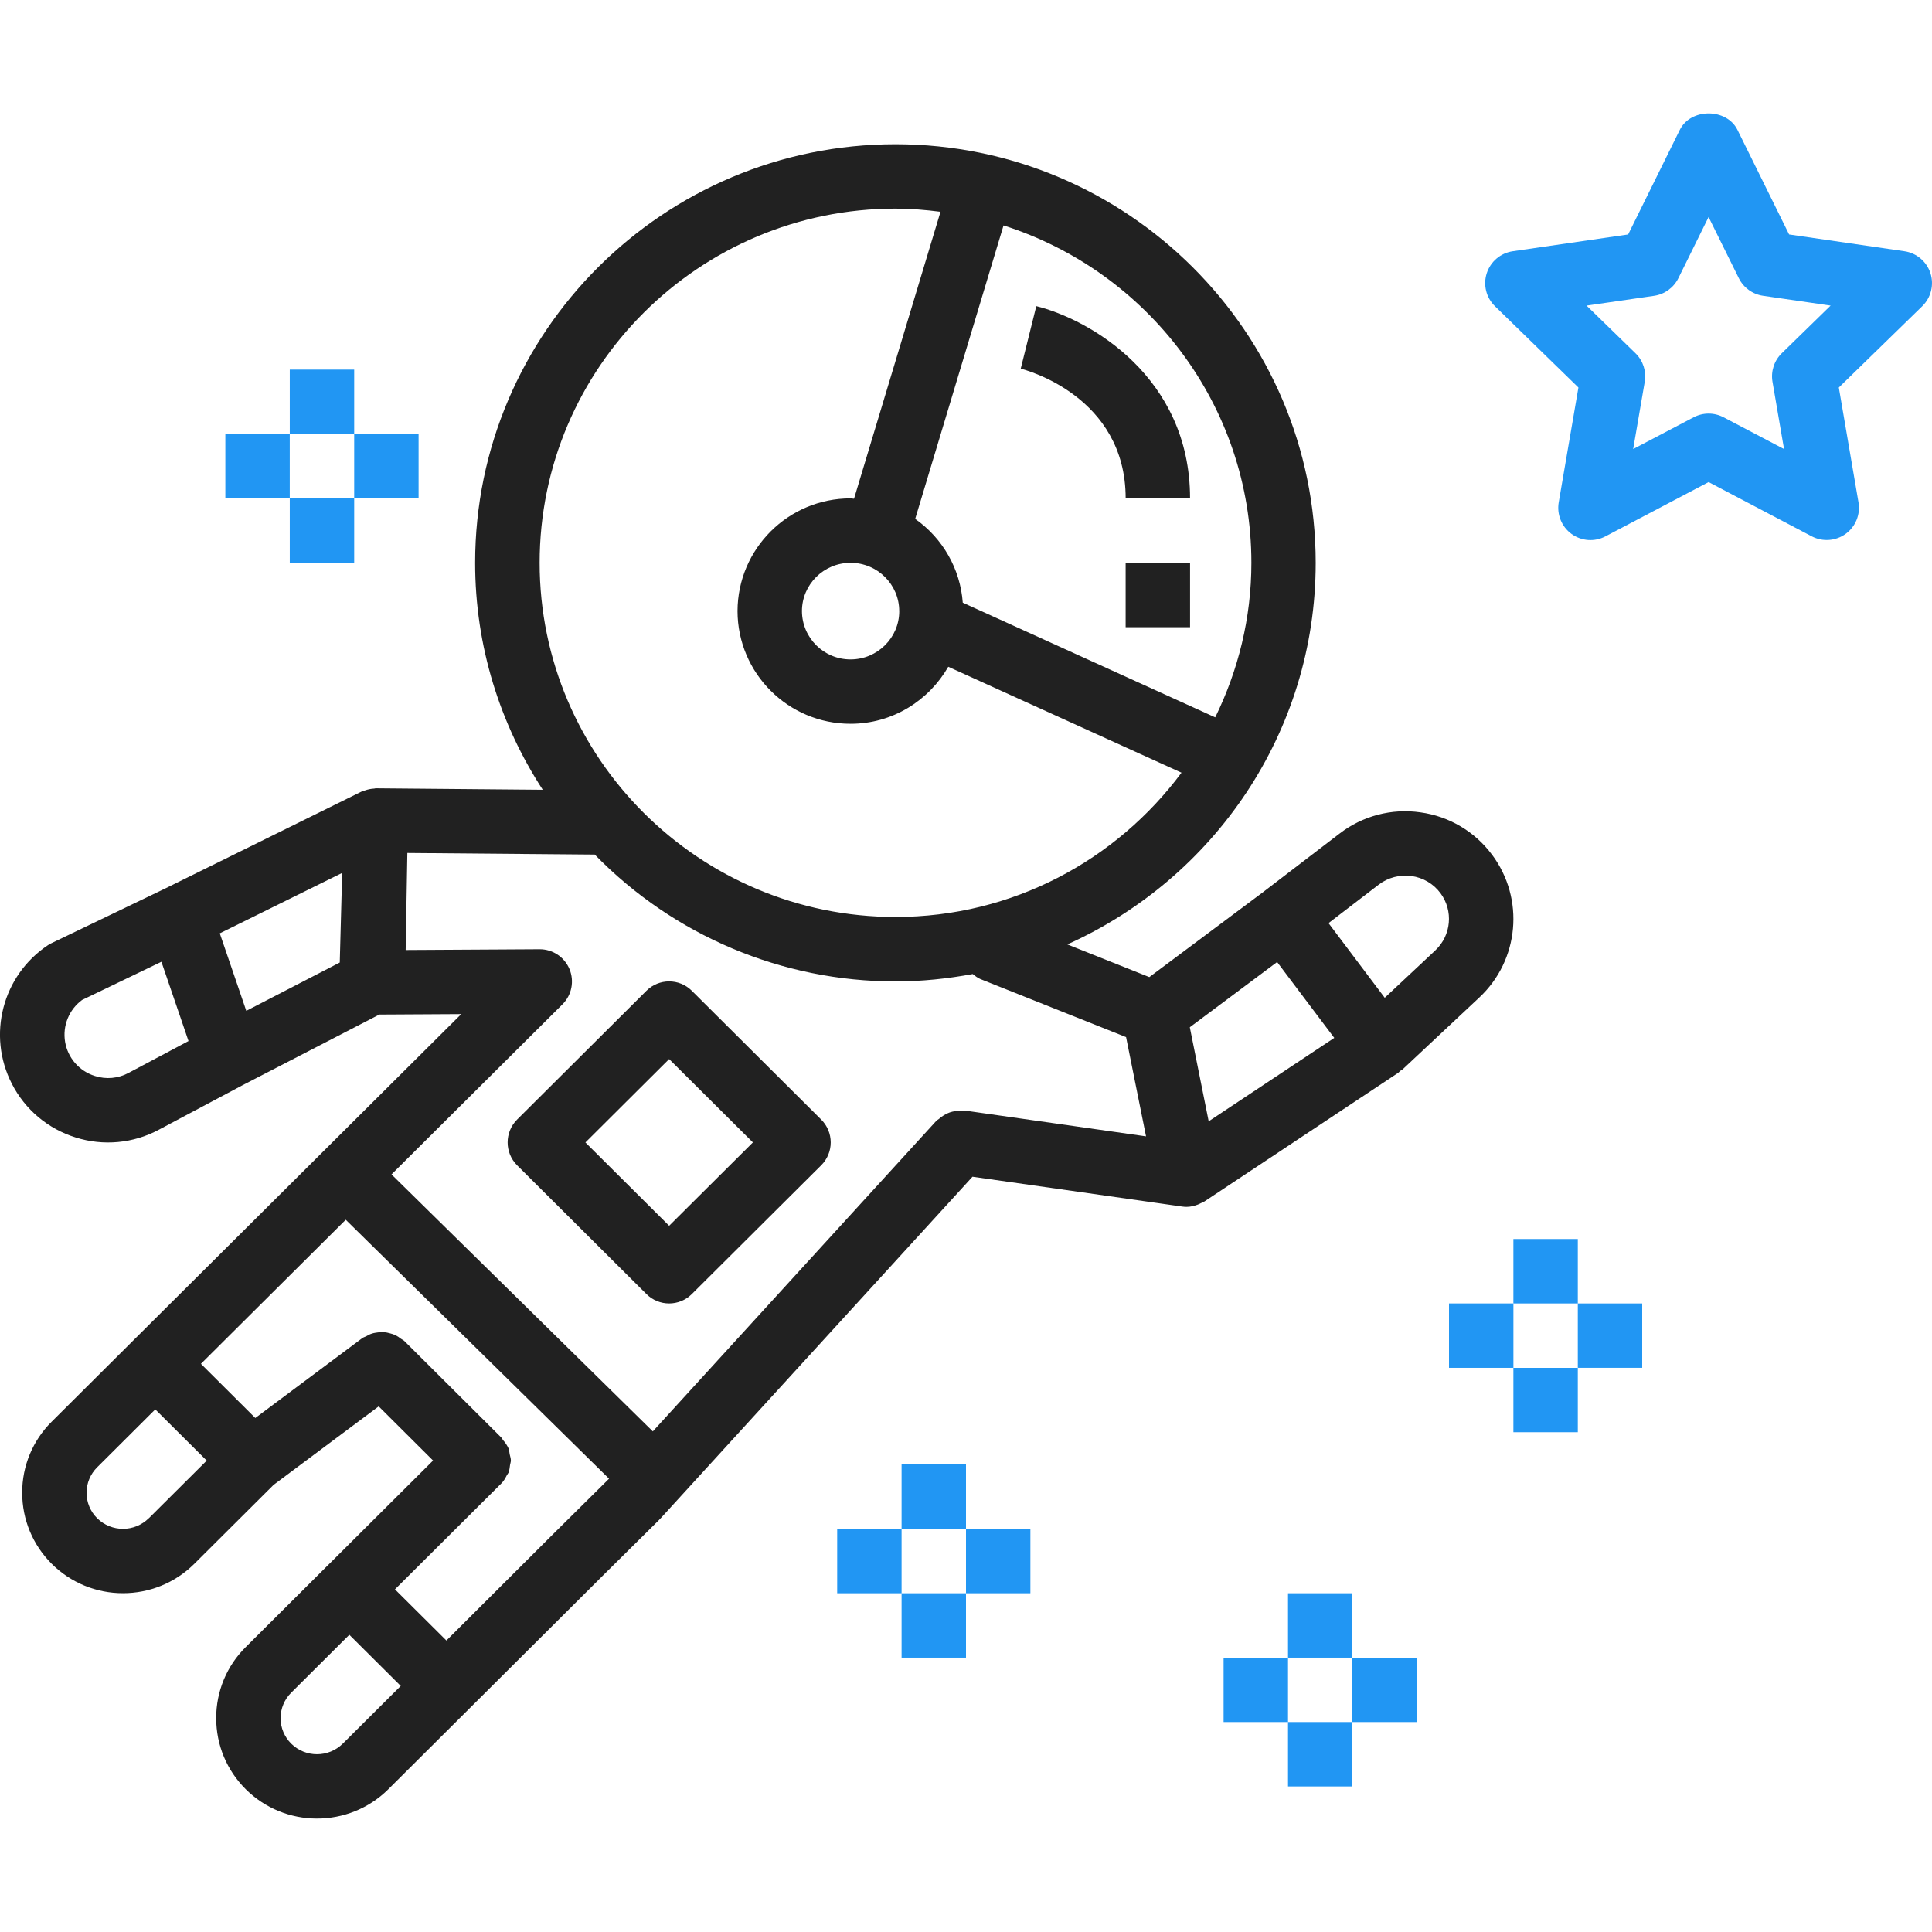
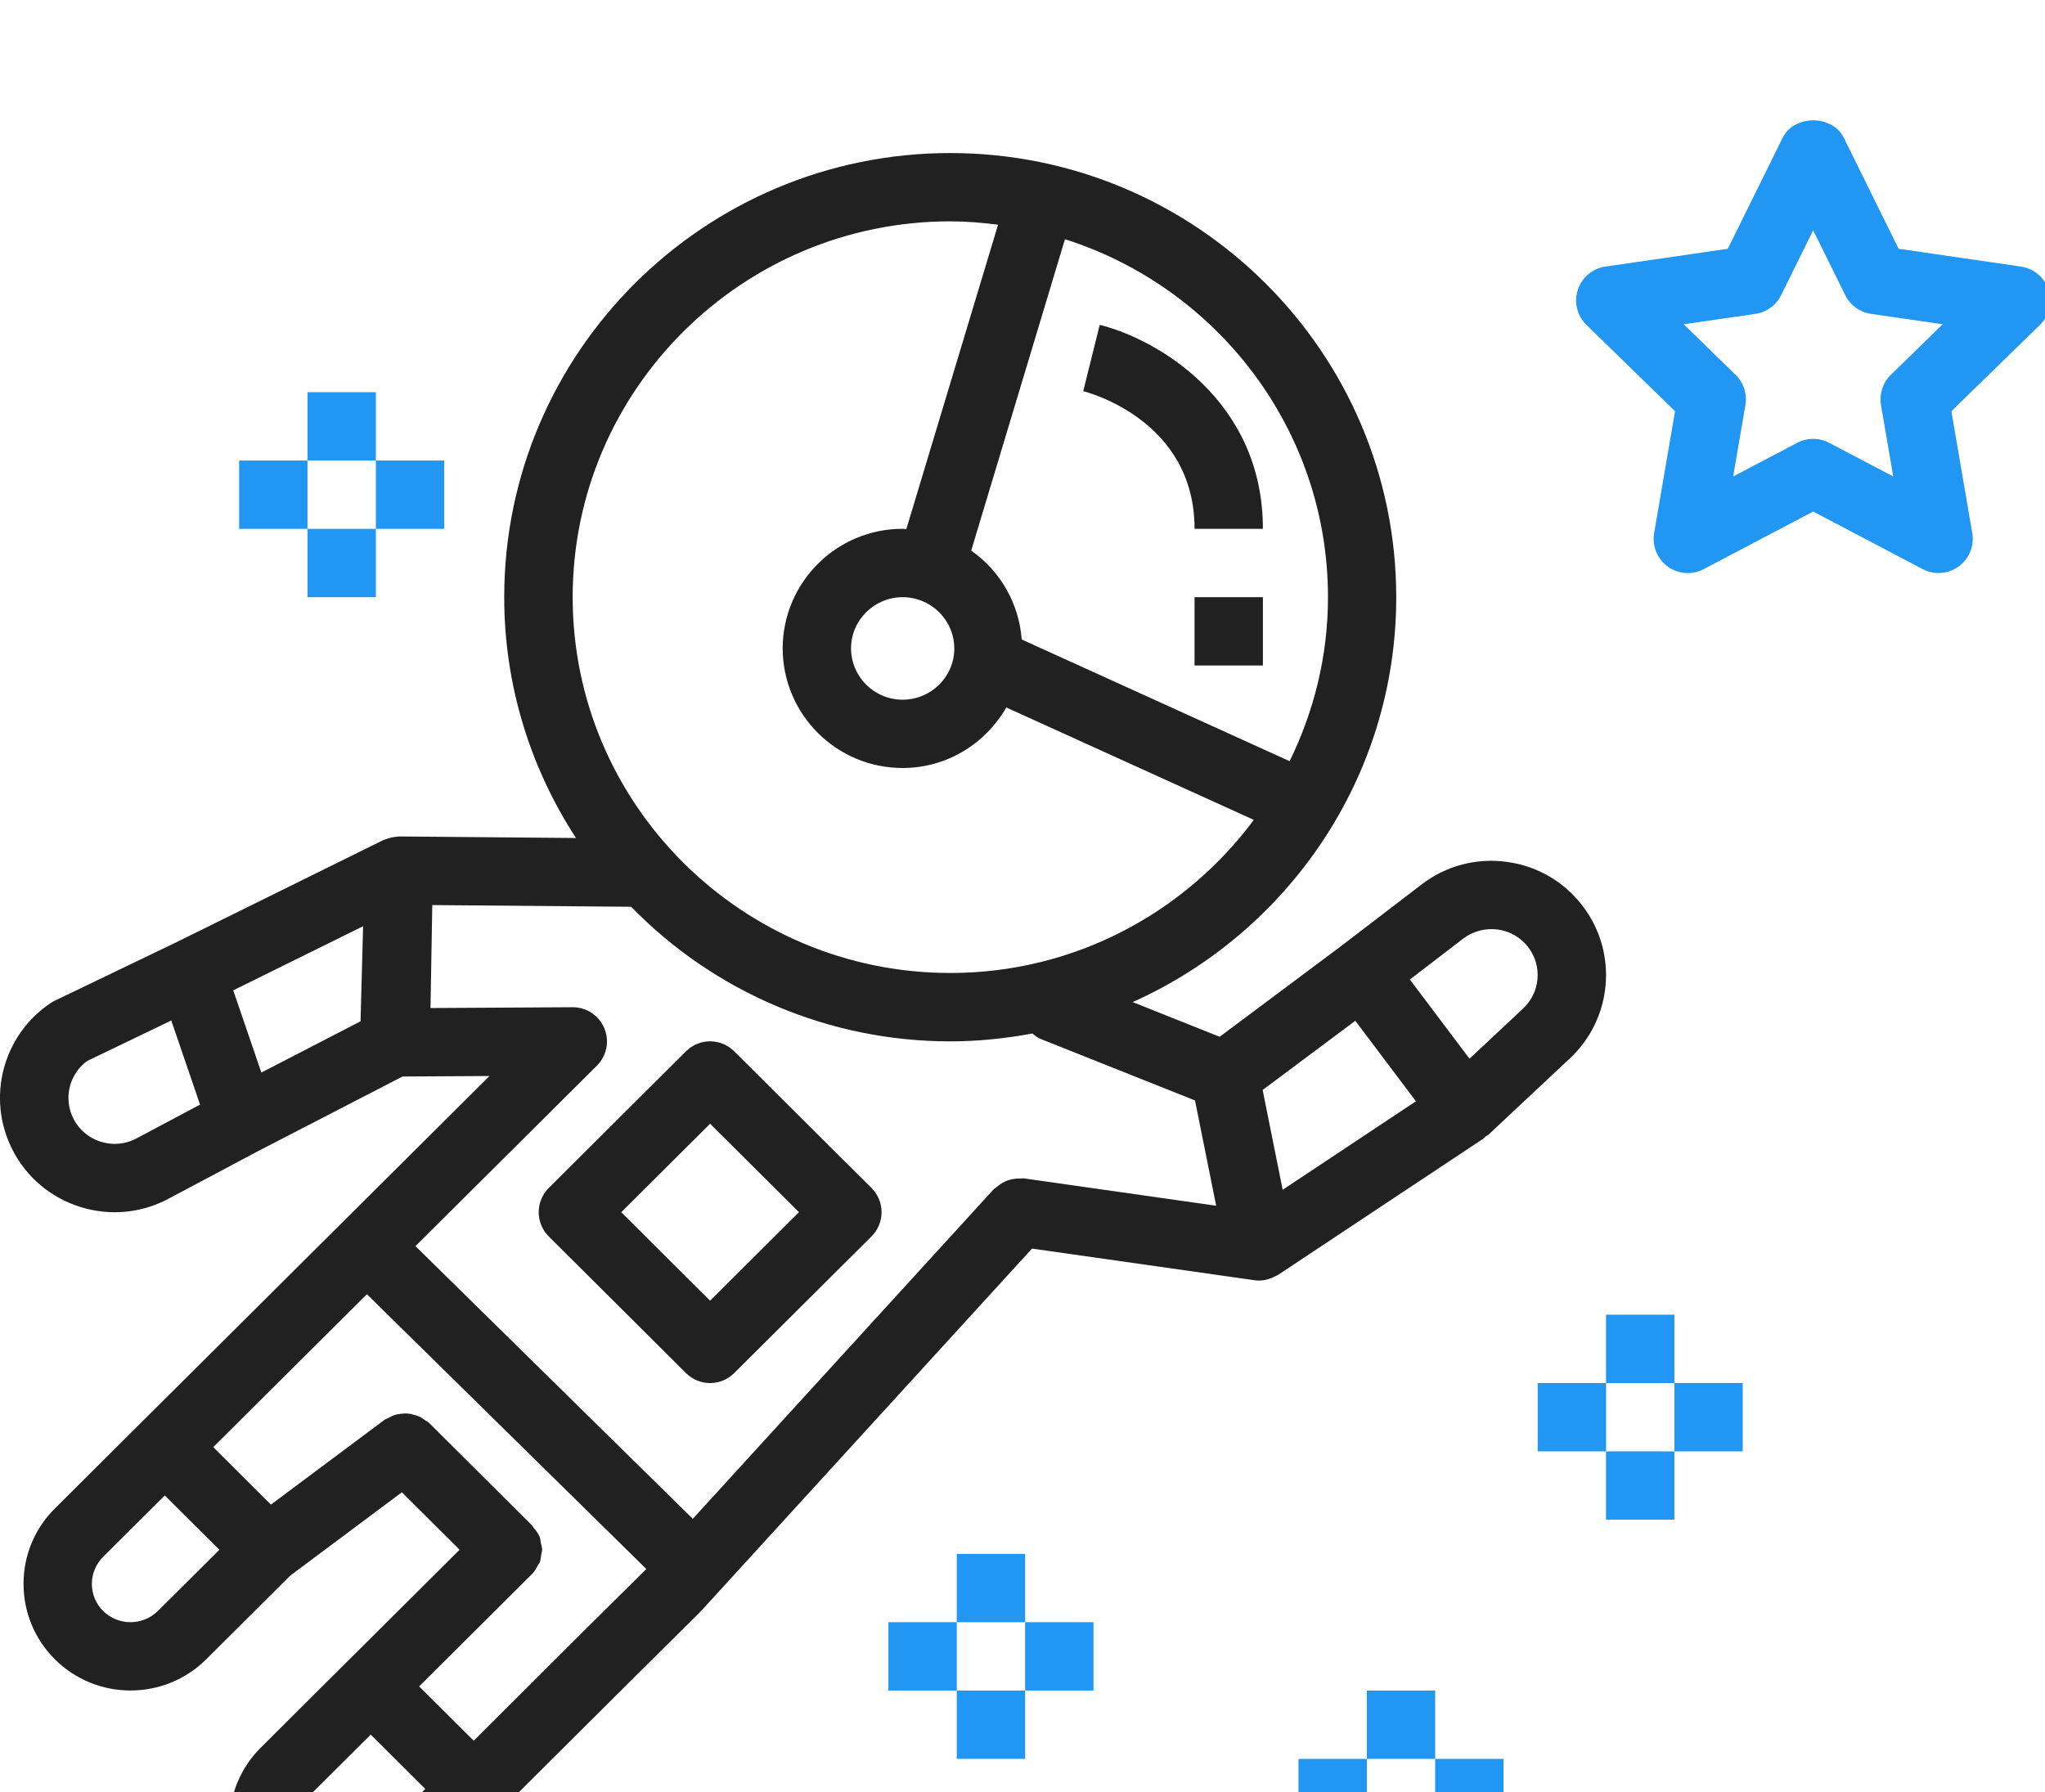
- <svg xmlns="http://www.w3.org/2000/svg" width="70" height="70" fill="none">
+ <svg xmlns="http://www.w3.org/2000/svg" fill="none">
  <path d="M69.943 9.896a1.168 1.168 0 00-.941-.793l-4.179-.608-1.87-3.787c-.392-.798-1.7-.798-2.092 0l-1.87 3.787-4.18.608a1.167 1.167 0 00-.648 1.99l3.026 2.948-.714 4.162c-.074.438.105.88.464 1.142.362.263.836.296 1.23.088l3.737-1.966 3.738 1.966a1.168 1.168 0 001.693-1.23l-.713-4.162 3.025-2.949a1.17 1.17 0 00.294-1.196zM64.556 12.8c-.274.267-.4.655-.335 1.033l.418 2.437-2.189-1.15a1.165 1.165 0 00-1.087 0l-2.19 1.15.419-2.437a1.168 1.168 0 00-.335-1.033l-1.773-1.727 2.448-.355c.38-.055.708-.294.879-.639l1.094-2.216L63 10.078c.17.345.499.584.879.639l2.448.355-1.77 1.727zM57.167 44.892h-2.334v2.334h2.334v-2.334zM57.167 49.56h-2.334v2.332h2.334V49.56zM59.5 47.226h-2.333v2.333H59.5v-2.333z" fill="#2196F3" />
  <path d="M54.834 47.226H52.5v2.333h2.334v-2.333zM49 57.726h-2.333v2.333H49v-2.333zM49 62.393h-2.333v2.333H49v-2.333zM51.333 60.06H49v2.333h2.333v-2.334zM46.667 60.06h-2.334v2.333h2.334v-2.334zM35 53.06h-2.334v2.333H35v-2.334zM35 57.726h-2.334v2.333H35v-2.333zM37.333 55.392H35v2.334h2.333v-2.334zM32.666 55.392h-2.333v2.334h2.333v-2.334zM12.833 13.392h-2.334v2.333h2.334v-2.333zM12.833 18.059h-2.334v2.333h2.334V18.06zM15.166 15.725h-2.333v2.334h2.333v-2.334zM10.5 15.725H8.165v2.334h2.333v-2.334z" fill="#2196F3" />
  <path d="M54.063 30.974a3.88 3.88 0 00-2.599-1.541 3.886 3.886 0 00-2.93.77L45.794 32.3l-.001.002-4.151 3.1-2.97-1.184c5.296-2.376 8.998-7.674 8.998-13.825 0-8.363-6.83-15.167-15.227-15.167s-15.228 6.804-15.228 15.167c0 3.031.907 5.85 2.45 8.222l-6.046-.053h-.01c-.019 0-.034.01-.051.01a1.14 1.14 0 00-.34.069c-.028.01-.057.016-.084.029-.014.006-.028.007-.042.014l-7.072 3.491c-.001 0-.003 0-.003.002l-4.141 1.991a.905.905 0 00-.138.077A3.895 3.895 0 00.43 39.268a3.884 3.884 0 002.31 1.944 3.891 3.891 0 003.016-.281l3.036-1.614 4.952-2.558 2.968-.017L4.808 48.588c0 .002-.002.002-.003.003l-2.929 2.916a3.607 3.607 0 00-1.072 2.577c0 .972.38 1.888 1.072 2.578a3.647 3.647 0 002.58 1.062c.936 0 1.869-.355 2.582-1.062l2.875-2.863 3.808-2.843 1.97 1.962-3.854 3.837-.003.002-2.928 2.917a3.607 3.607 0 00-1.073 2.576c0 .973.38 1.889 1.073 2.579a3.65 3.65 0 002.58 1.061c.935 0 1.87-.354 2.582-1.061l2.93-2.917 4.686-4.667.002-.003 2.21-2.188-.01-.008c.015-.014.035-.019.049-.034l11.3-12.377 7.593 1.08c.055.008.11.012.164.012.142 0 .278-.034.41-.084.039-.014.072-.033.109-.051.042-.021.086-.033.126-.06l7.029-4.666c.026-.018.04-.046.064-.065.028-.022.063-.031.089-.056l2.78-2.605a3.892 3.892 0 00.465-5.166zM4.66 38.872a1.56 1.56 0 01-1.221.113 1.565 1.565 0 01-.465-2.755l2.874-1.383.692 2.022.29.85-2.17 1.153zm7.65-3.998l-3.387 1.75-.558-1.633-.402-1.174 4.434-2.189-.087 3.246zm33.03-14.482c0 2.009-.48 3.904-1.31 5.599l-9.147-4.155a4.07 4.07 0 00-1.724-3.035L36.36 8.168c5.202 1.655 8.98 6.507 8.98 12.224zm-25.788 0c0-7.076 5.784-12.834 12.894-12.834.553 0 1.094.047 1.63.115L30.943 18.07c-.042 0-.081-.013-.125-.013a4.094 4.094 0 00-4.096 4.084 4.094 4.094 0 004.096 4.083c1.52 0 2.832-.838 3.54-2.066l8.45 3.838c-2.352 3.165-6.114 5.228-10.362 5.228-7.11 0-12.894-5.757-12.894-12.833zm13.03 1.75c0 .965-.792 1.75-1.764 1.75a1.759 1.759 0 01-1.762-1.75c0-.965.79-1.75 1.762-1.75s1.763.785 1.763 1.75zM5.391 55.007a1.33 1.33 0 01-1.87.002 1.3 1.3 0 010-1.847l2.105-2.097L7.49 52.92l-2.097 2.088zm7.03 8.167a1.33 1.33 0 01-1.87.002 1.299 1.299 0 010-1.847l2.106-2.098.88.876.983.978-2.099 2.09zm7.616-7.588l-.003.003-3.86 3.85-.882-.877-.982-.977 3.857-3.84v-.001l.004-.002c.087-.088.142-.193.196-.297.015-.03.044-.056.057-.087.036-.09.042-.187.056-.281.007-.054.03-.104.03-.16 0-.077-.028-.153-.044-.23-.014-.07-.014-.141-.041-.209a1.166 1.166 0 00-.2-.301c-.022-.026-.03-.058-.054-.083h-.002s0-.003-.002-.005l-3.515-3.5c-.037-.037-.085-.052-.127-.084a1.117 1.117 0 00-.19-.126 1.095 1.095 0 00-.205-.07 1.132 1.132 0 00-.225-.044 1.141 1.141 0 00-.209.01c-.078.01-.151.02-.227.045-.074.023-.139.06-.207.098-.043.024-.092.033-.133.063l-3.879 2.896-1.97-1.963 5.247-5.22 9.54 9.382-2.03 2.01zm14.916-15.349c-.033-.005-.065.008-.099.006a1.146 1.146 0 00-.252.015c-.066.012-.13.025-.192.047a1.08 1.08 0 00-.211.102 1.13 1.13 0 00-.182.135c-.028.024-.062.036-.088.064L23.653 51.862l-9.468-9.311 6.197-6.165a1.168 1.168 0 00-.83-1.993l-4.854.028.061-3.516 6.79.058a15.2 15.2 0 0010.897 4.596c.957 0 1.89-.1 2.799-.268.087.07.174.14.283.185l5.272 2.1.333 1.659.39 1.937-6.569-.935zm8.84.39l-.684-3.408 3.164-2.363.828 1.1 1.242 1.649-4.55 3.022zm8.212-6.193l-1.833 1.717-2.037-2.704 1.818-1.394c.34-.261.768-.368 1.188-.313.422.06.796.28 1.05.622a1.562 1.562 0 01-.187 2.072z" fill="#212121" />
  <path d="M29.755 40.565l-4.688-4.667a1.165 1.165 0 00-1.646 0l-4.687 4.667a1.172 1.172 0 000 1.654l4.687 4.667a1.165 1.165 0 001.646 0l4.688-4.667a1.167 1.167 0 000-1.654zm-5.51 3.848l-3.034-3.02 3.033-3.021 3.035 3.02-3.035 3.02zM37.547 11.092l-.564 2.266c.156.039 3.802.988 3.802 4.7h2.333c0-4.412-3.644-6.486-5.571-6.966zM43.118 20.392h-2.334v2.333h2.334v-2.333z" fill="#212121" />
</svg>
